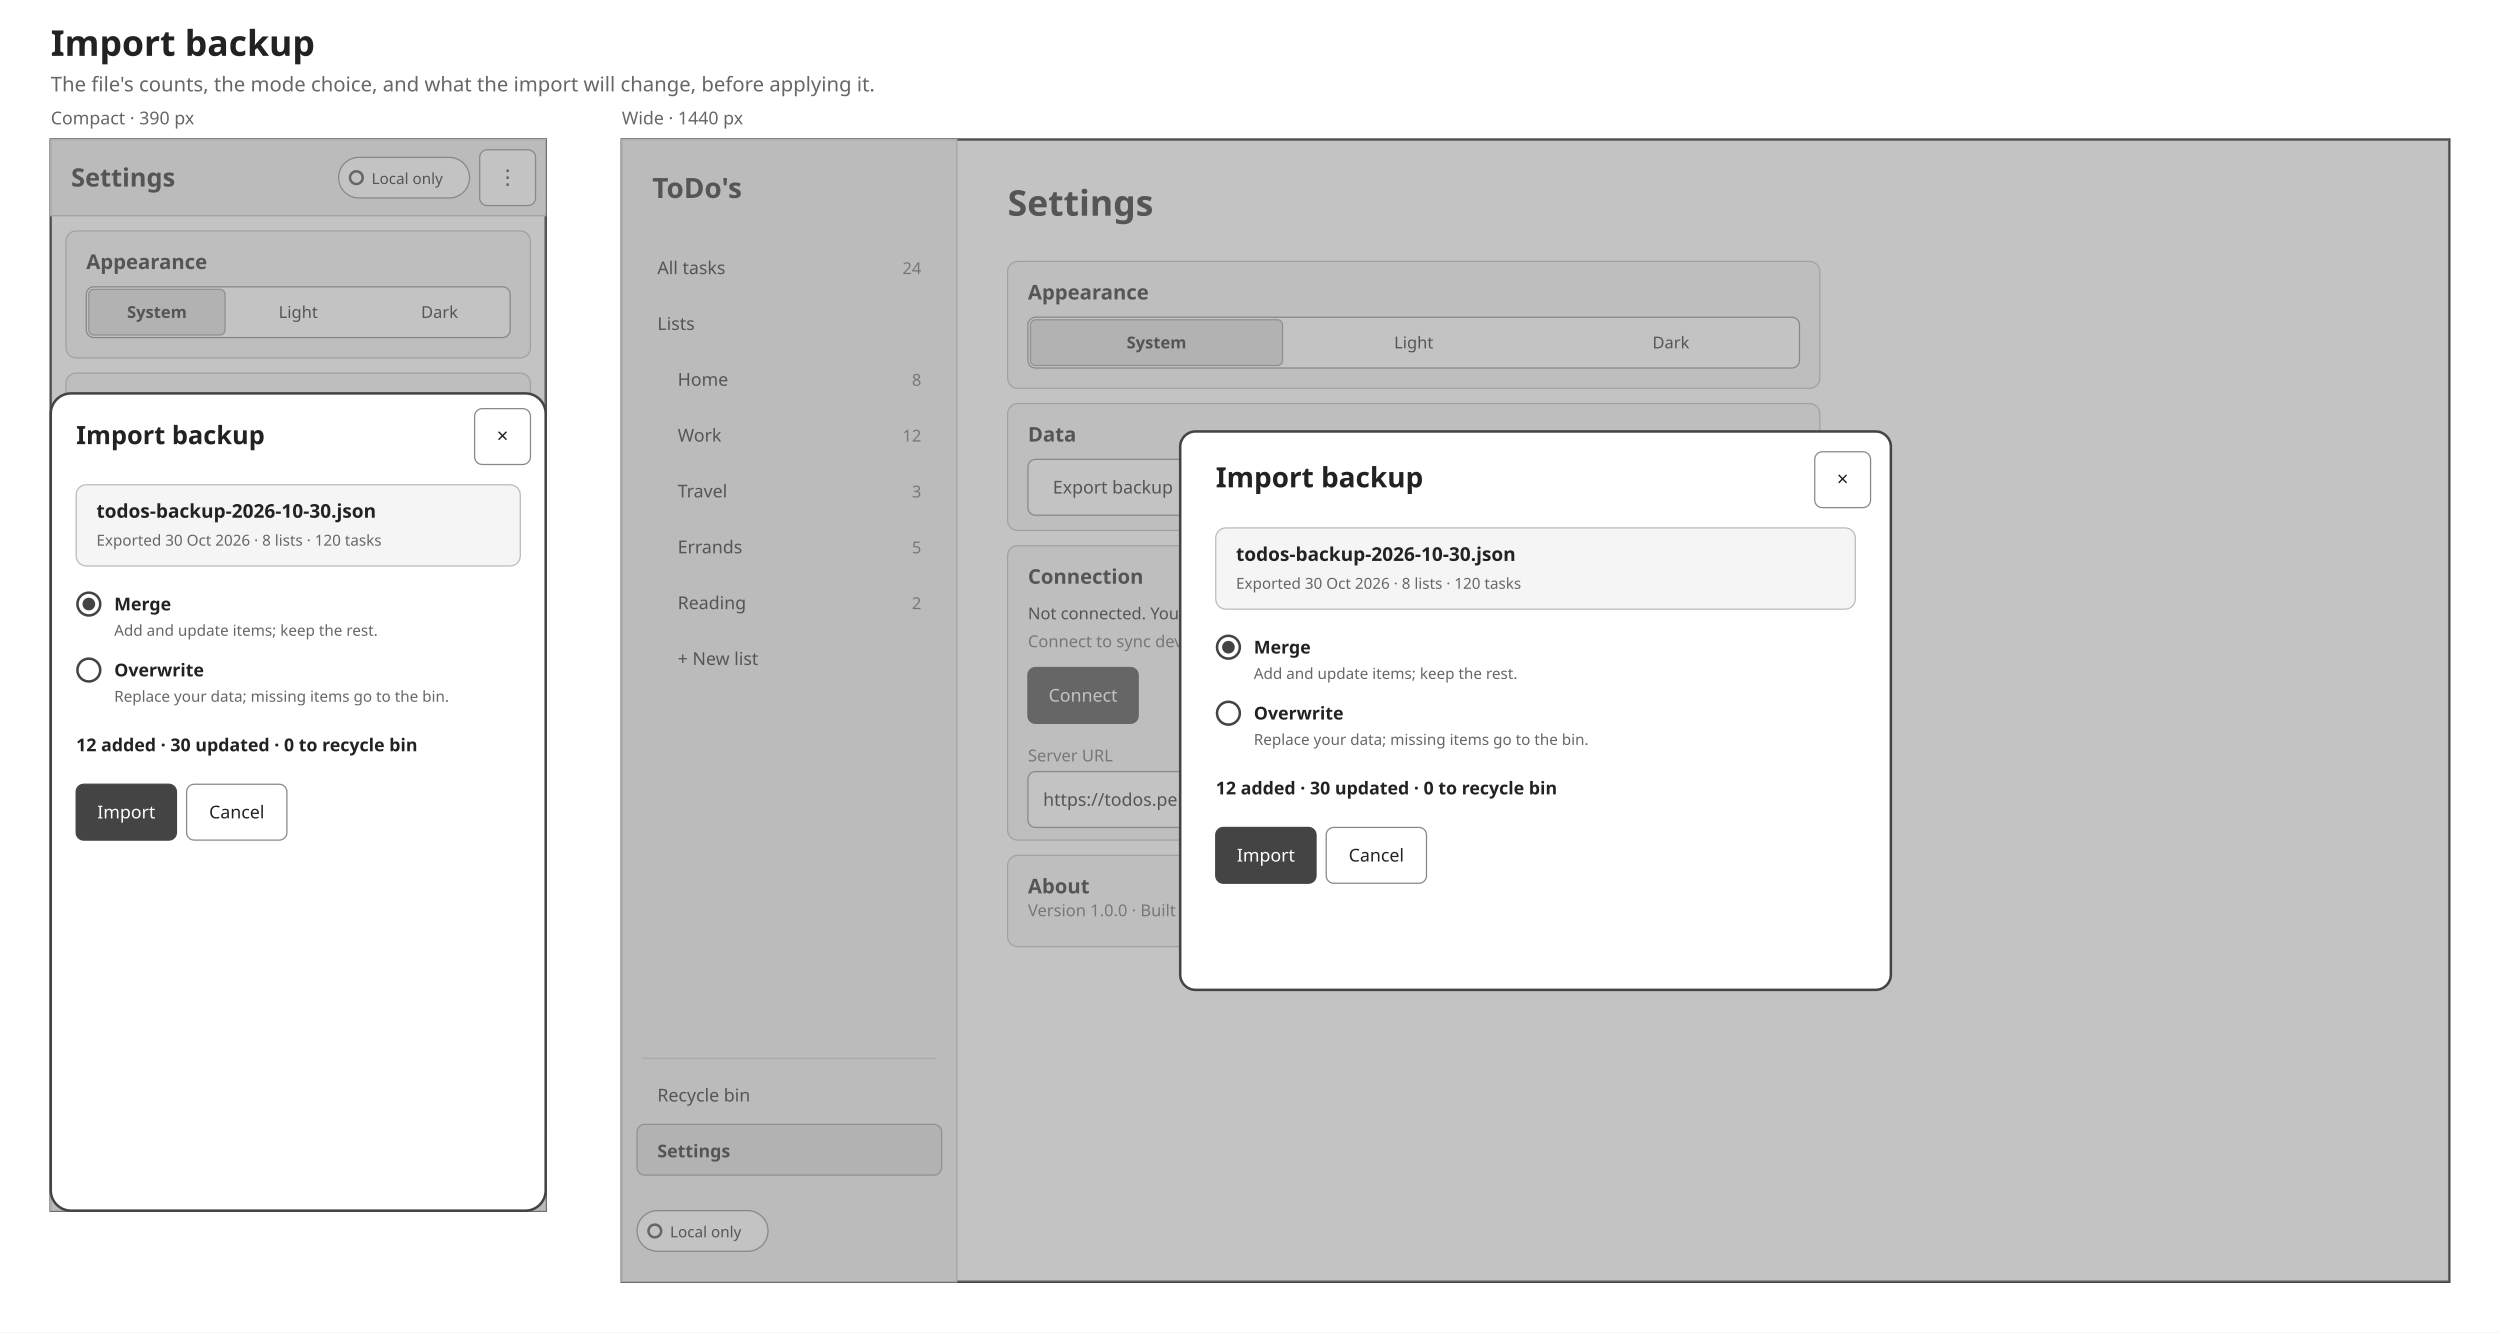
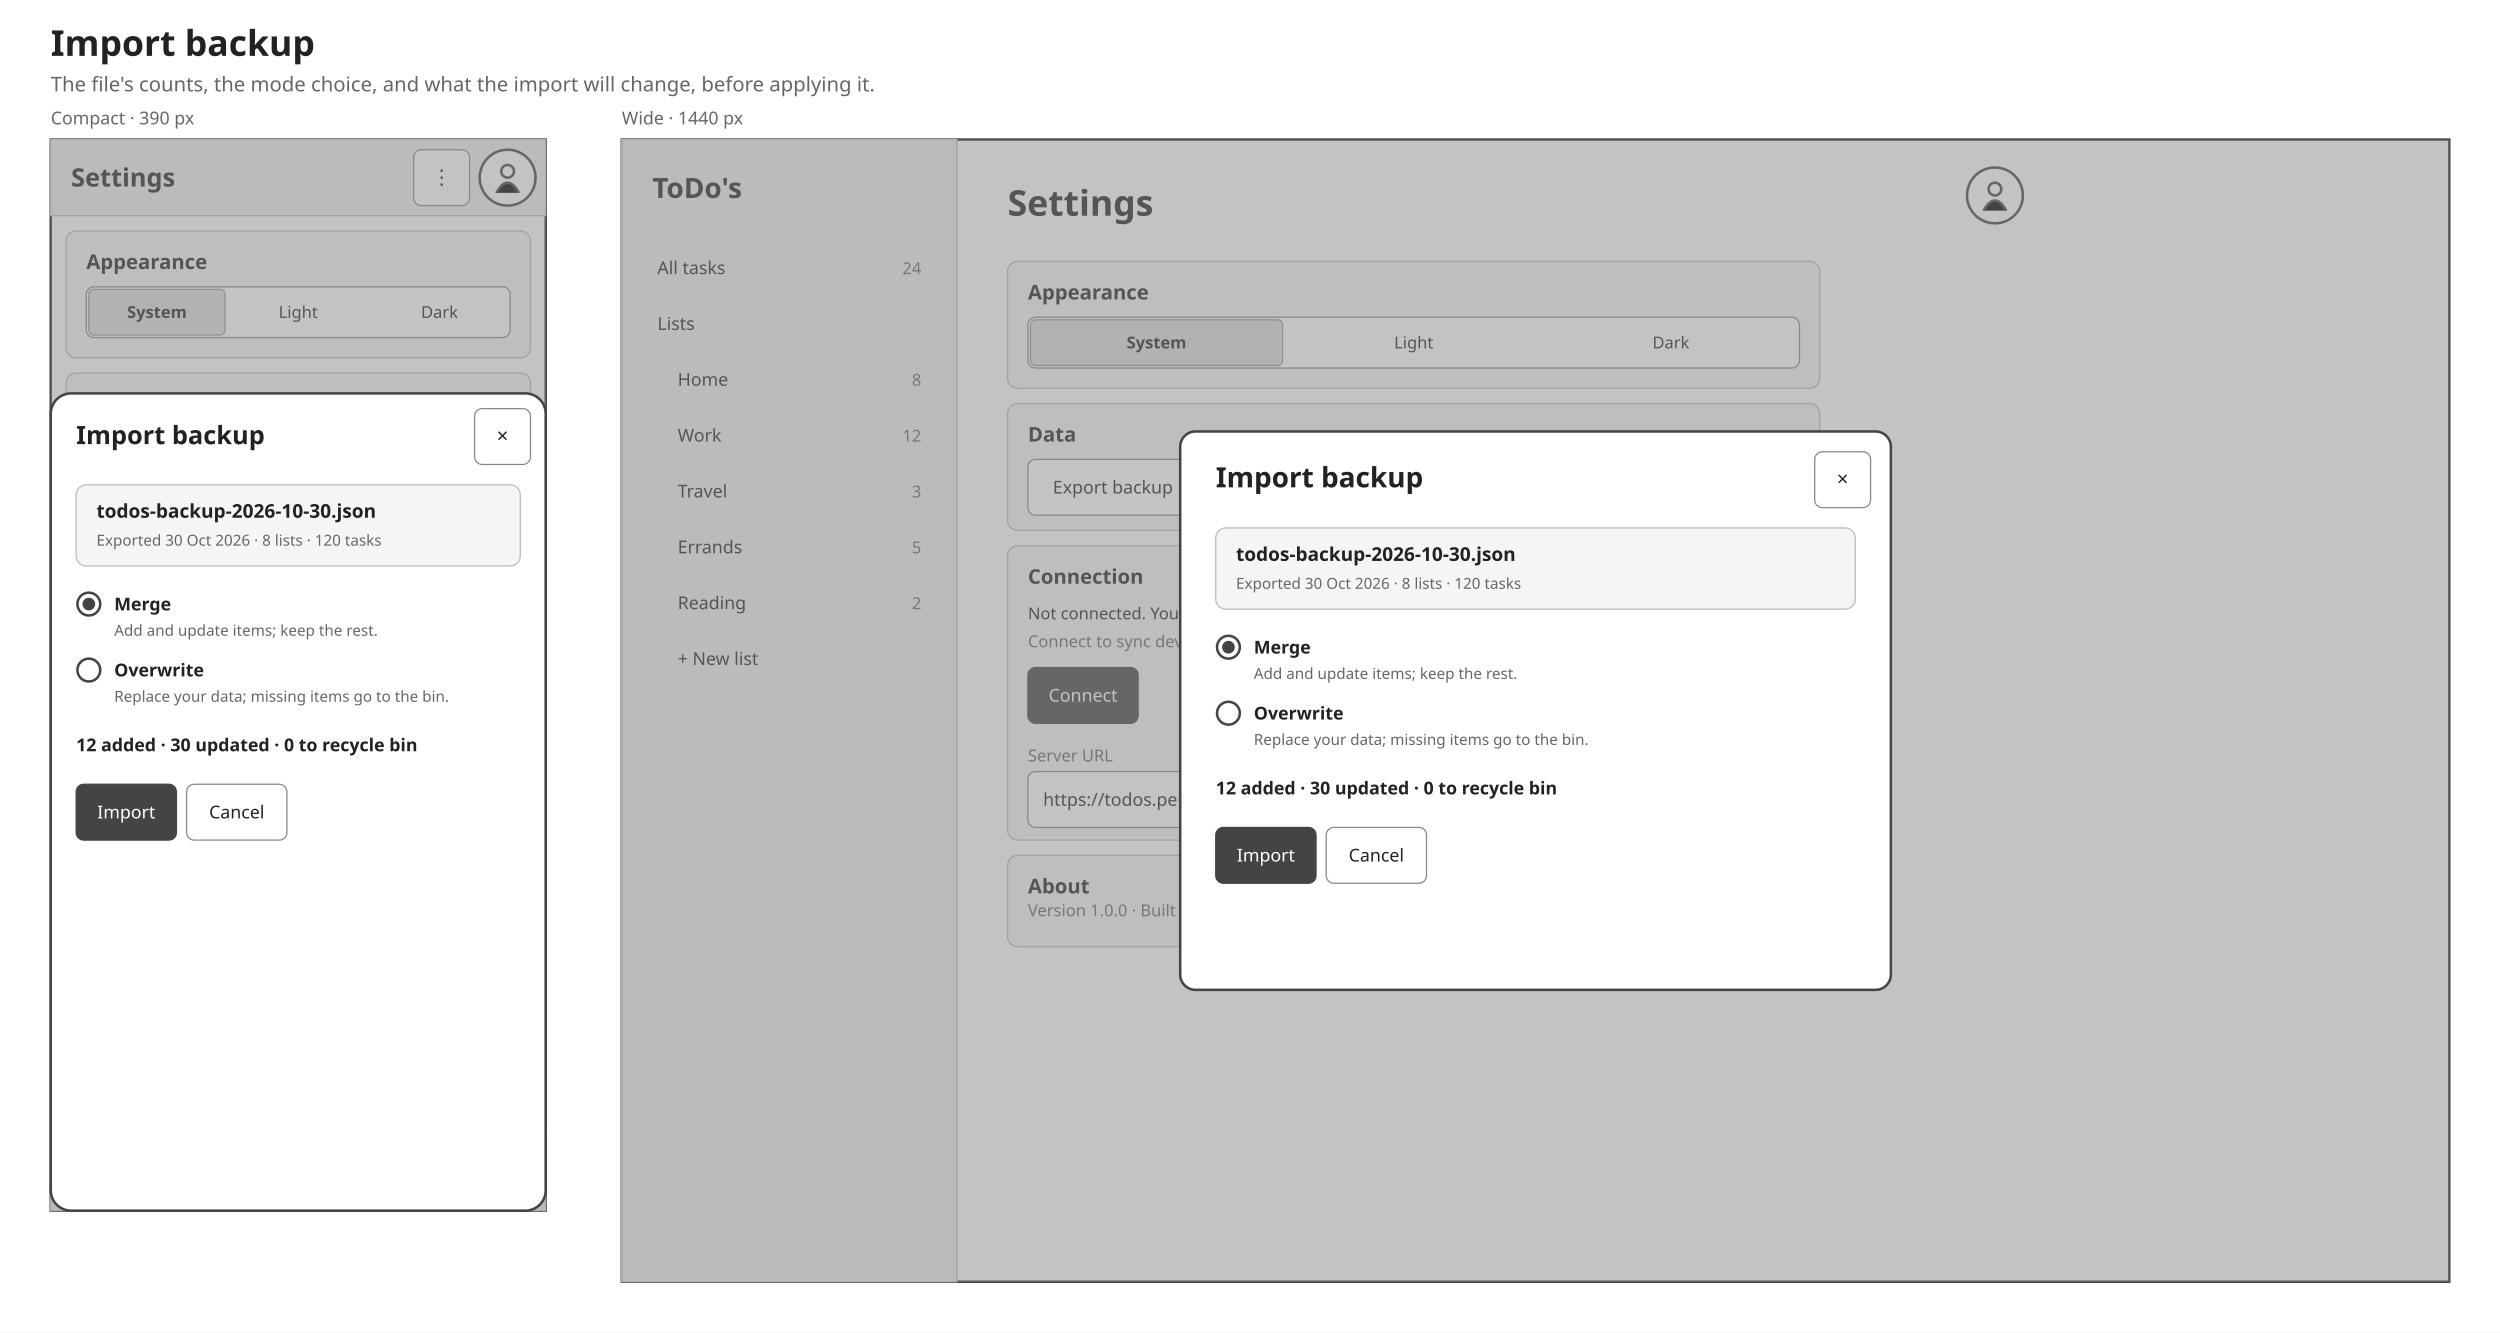
<svg xmlns="http://www.w3.org/2000/svg" width="1970" height="1050" viewBox="0 0 1970 1050">
  <style>
text { font-family: sans-serif; fill: #222222; }
.muted { fill: #666666; }
.on-primary { fill: #ffffff; }
.bold { font-weight: bold; }
rect.frame { fill: #ffffff; stroke: #444444; stroke-width: 2; }
.bar { fill: #eeeeee; stroke: #bbbbbb; }
.box { fill: #f5f5f5; stroke: #bbbbbb; }
.control { fill: #ffffff; stroke: #888888; }
.disabled { fill: #f5f5f5; stroke: #cccccc; }
.primary { fill: #444444; stroke: #444444; }
.selected { fill: #dddddd; stroke: #999999; }
.chip { fill: #eeeeee; stroke: #cccccc; }
.signal { fill: #ffffff; stroke: #222222; stroke-width: 2; }
.scrim { fill: #888888; fill-opacity: 0.5; }
.rule { stroke: #cccccc; }
.drop { stroke: #222222; stroke-width: 3; }
.icon { fill: #ffffff; stroke: #444444; stroke-width: 2; }
.icon-fill { fill: #444444; stroke: #444444; stroke-width: 2; }
.icon-mark { fill: none; stroke: #ffffff; stroke-width: 2; }
.icon-line { stroke: #444444; stroke-width: 2; }
+ .icon-line-open { fill: none; stroke: #444444; stroke-width: 2; stroke-linecap: round; stroke-linejoin: round; }
  </style>
  <rect x="0" y="0" width="1970" height="1050" fill="#ffffff" />
  <text x="40" y="44" font-size="28" class="bold">Import backup</text>
  <text x="40" y="72" font-size="16" class="muted">The file's counts, the mode choice, and what the import will change, before applying it.</text>
  <text x="40" y="98" font-size="14" class="muted">Compact · 390 px</text>
  <text x="490" y="98" font-size="14" class="muted">Wide · 1440 px</text>
  <g class="frame" data-width="390" data-height="844" transform="translate(40 110)">
    <rect x="0" y="0" width="390" height="844" rx="0" class="frame" />
    <rect x="0" y="0" width="390" height="60" rx="0" class="bar" />
-     <rect x="338" y="8" width="44" height="44" rx="6" class="control" />
-     <text x="360" y="35" font-size="16" text-anchor="middle">⋮</text>
-     <rect x="226.8" y="14" width="103.2" height="32" rx="16" class="control" />
-     <circle cx="240.8" cy="30" r="5" class="icon" />
-     <text x="252.8" y="35" font-size="12">Local only</text>
+     <circle cx="360" cy="30" r="22" class="icon" />
+     <circle cx="360" cy="25" r="5" class="icon" />
+     <path d="M 351 42 Q 360 26 369 42" class="icon-line" />
+     <rect x="286" y="8" width="44" height="44" rx="6" class="control" />
+     <text x="308" y="35" font-size="16" text-anchor="middle">⋮</text>
    <text x="16" y="37" font-size="20" class="bold">Settings</text>
    <rect x="12" y="72" width="366" height="100" rx="8" class="box" />
    <text x="28" y="102" font-size="16" class="bold">Appearance</text>
    <rect x="28" y="116" width="334" height="40" rx="6" class="control" />
    <rect x="30" y="118" width="107.333" height="36" rx="4" class="selected" />
    <text x="83.667" y="140.55" font-size="13" class="bold" text-anchor="middle">System</text>
    <text x="195" y="140.55" font-size="13" text-anchor="middle">Light</text>
    <text x="306.333" y="140.55" font-size="13" text-anchor="middle">Dark</text>
    <rect x="12" y="184" width="366" height="100" rx="8" class="box" />
    <text x="28" y="214" font-size="16" class="bold">Data</text>
    <rect x="28" y="228" width="133.92" height="44" rx="6" class="control" />
    <text x="94.96" y="254.9" font-size="14" text-anchor="middle">Export backup</text>
    <rect x="169.92" y="228" width="133.92" height="44" rx="6" class="control" />
    <text x="236.88" y="254.9" font-size="14" text-anchor="middle">Import backup</text>
    <rect x="12" y="296" width="366" height="232" rx="8" class="box" />
    <text x="28" y="326" font-size="16" class="bold">Connection</text>
    <text x="28" y="354" font-size="13">Not connected. Your data stays on this device.</text>
    <text x="28" y="376" font-size="13" class="muted">Connect to sync devices and share lists.</text>
    <rect x="28" y="392" width="86.88" height="44" rx="6" class="primary" />
    <text x="71.44" y="418.9" font-size="14" class="on-primary" text-anchor="middle">Connect</text>
    <text x="28" y="466" font-size="13" class="muted">Server URL</text>
    <rect x="28" y="474" width="334" height="44" rx="6" class="control" />
    <text x="40" y="501" font-size="14">https://todos.pellicciotta.com</text>
    <rect x="12" y="540" width="366" height="72" rx="8" class="box" />
    <text x="28" y="570" font-size="16" class="bold">About</text>
    <text x="28" y="588" font-size="13" class="muted">Version 1.0.0 · Built 3 Nov 2026</text>
    <rect x="0" y="780" width="390" height="64" rx="0" class="bar" />
-     <rect x="39.75" y="794" width="18" height="18" rx="3" class="icon" />
-     <text x="48.75" y="828" font-size="12" text-anchor="middle">Tasks</text>
-     <rect x="137.25" y="794" width="18" height="18" rx="3" class="icon" />
-     <text x="146.25" y="828" font-size="12" text-anchor="middle">Lists</text>
-     <rect x="234.75" y="794" width="18" height="18" rx="3" class="icon" />
-     <text x="243.75" y="828" font-size="12" text-anchor="middle">Bin</text>
-     <rect x="301.25" y="788" width="80" height="48" rx="24" class="selected" />
-     <rect x="332.25" y="794" width="18" height="18" rx="3" class="icon" />
-     <text x="341.25" y="828" font-size="12" class="bold" text-anchor="middle">Settings</text>
+     <rect x="88.5" y="794" width="18" height="18" rx="3" class="icon" />
+     <text x="97.5" y="828" font-size="12" text-anchor="middle">Tasks</text>
+     <rect x="283.5" y="794" width="18" height="18" rx="3" class="icon" />
+     <text x="292.5" y="828" font-size="12" text-anchor="middle">Lists</text>
    <rect x="0" y="0" width="390" height="844" rx="0" class="scrim" />
    <rect x="0" y="200" width="390" height="644" rx="16" class="frame" />
    <text x="20" y="240" font-size="20" class="bold">Import backup</text>
    <rect x="334" y="212" width="44" height="44" rx="6" class="control" />
    <text x="356" y="239" font-size="16" text-anchor="middle">×</text>
    <rect x="20" y="272" width="350" height="64" rx="8" class="box" />
    <text x="36" y="298" font-size="15" class="bold">todos-backup-2026-10-30.json</text>
    <text x="36" y="320" font-size="12" class="muted">Exported 30 Oct 2026 · 8 lists · 120 tasks</text>
    <circle cx="30" cy="366" r="9" class="icon" />
    <circle cx="30" cy="366" r="4" class="icon-fill" />
    <text x="50" y="371" font-size="14" class="bold">Merge</text>
    <text x="50" y="391" font-size="12" class="muted">Add and update items; keep the rest.</text>
    <circle cx="30" cy="418" r="9" class="icon" />
    <text x="50" y="423" font-size="14" class="bold">Overwrite</text>
    <text x="50" y="443" font-size="12" class="muted">Replace your data; missing items go to the bin.</text>
    <text x="20" y="482" font-size="14" class="bold">12 added · 30 updated · 0 to recycle bin</text>
    <rect x="20" y="508" width="79.04" height="44" rx="6" class="primary" />
    <text x="59.52" y="534.9" font-size="14" class="on-primary" text-anchor="middle">Import</text>
    <rect x="107.04" y="508" width="79.04" height="44" rx="6" class="control" />
    <text x="146.56" y="534.9" font-size="14" text-anchor="middle">Cancel</text>
  </g>
  <g class="frame" data-width="1440" data-height="900" transform="translate(490 110)">
    <rect x="0" y="0" width="1440" height="900" rx="0" class="frame" />
    <rect x="0" y="0" width="264" height="900" rx="0" class="bar" />
    <text x="24" y="46" font-size="22" class="bold">ToDo's</text>
    <text x="28" y="106" font-size="14">All tasks</text>
    <text x="236" y="106" font-size="13" class="muted" text-anchor="end">24</text>
    <text x="28" y="150" font-size="14">Lists</text>
    <text x="44" y="194" font-size="14">Home</text>
    <text x="236" y="194" font-size="13" class="muted" text-anchor="end">8</text>
    <text x="44" y="238" font-size="14">Work</text>
    <text x="236" y="238" font-size="13" class="muted" text-anchor="end">12</text>
    <text x="44" y="282" font-size="14">Travel</text>
    <text x="236" y="282" font-size="13" class="muted" text-anchor="end">3</text>
    <text x="44" y="326" font-size="14">Errands</text>
    <text x="236" y="326" font-size="13" class="muted" text-anchor="end">5</text>
    <text x="44" y="370" font-size="14">Reading</text>
    <text x="236" y="370" font-size="13" class="muted" text-anchor="end">2</text>
    <text x="44" y="414" font-size="14">+ New list</text>
-     <line x1="16" y1="724" x2="248" y2="724" class="rule" />
-     <text x="28" y="758" font-size="14">Recycle bin</text>
-     <rect x="12" y="776" width="240" height="40" rx="6" class="selected" />
-     <text x="28" y="802" font-size="14" class="bold">Settings</text>
-     <rect x="12" y="844" width="103.2" height="32" rx="16" class="control" />
-     <circle cx="26" cy="860" r="5" class="icon" />
-     <text x="38" y="865" font-size="12">Local only</text>
+     <circle cx="1082" cy="44" r="22" class="icon" />
+     <circle cx="1082" cy="39" r="5" class="icon" />
+     <path d="M 1073 56 Q 1082 40 1091 56" class="icon-line" />
    <text x="304" y="60" font-size="28" class="bold">Settings</text>
    <rect x="304" y="96" width="640" height="100" rx="8" class="box" />
    <text x="320" y="126" font-size="16" class="bold">Appearance</text>
    <rect x="320" y="140" width="608" height="40" rx="6" class="control" />
    <rect x="322" y="142" width="198.667" height="36" rx="4" class="selected" />
    <text x="421.333" y="164.55" font-size="13" class="bold" text-anchor="middle">System</text>
    <text x="624" y="164.55" font-size="13" text-anchor="middle">Light</text>
    <text x="826.667" y="164.55" font-size="13" text-anchor="middle">Dark</text>
    <rect x="304" y="208" width="640" height="100" rx="8" class="box" />
    <text x="320" y="238" font-size="16" class="bold">Data</text>
    <rect x="320" y="252" width="133.92" height="44" rx="6" class="control" />
    <text x="386.96" y="278.9" font-size="14" text-anchor="middle">Export backup</text>
    <rect x="461.92" y="252" width="133.92" height="44" rx="6" class="control" />
    <text x="528.88" y="278.9" font-size="14" text-anchor="middle">Import backup</text>
    <rect x="304" y="320" width="640" height="232" rx="8" class="box" />
    <text x="320" y="350" font-size="16" class="bold">Connection</text>
    <text x="320" y="378" font-size="13">Not connected. Your data stays on this device.</text>
    <text x="320" y="400" font-size="13" class="muted">Connect to sync devices and share lists.</text>
    <rect x="320" y="416" width="86.88" height="44" rx="6" class="primary" />
    <text x="363.44" y="442.9" font-size="14" class="on-primary" text-anchor="middle">Connect</text>
    <text x="320" y="490" font-size="13" class="muted">Server URL</text>
    <rect x="320" y="498" width="608" height="44" rx="6" class="control" />
    <text x="332" y="525" font-size="14">https://todos.pellicciotta.com</text>
    <rect x="304" y="564" width="640" height="72" rx="8" class="box" />
    <text x="320" y="594" font-size="16" class="bold">About</text>
    <text x="320" y="612" font-size="13" class="muted">Version 1.0.0 · Built 3 Nov 2026</text>
    <rect x="0" y="0" width="1440" height="900" rx="0" class="scrim" />
    <rect x="440" y="230" width="560" height="440" rx="12" class="frame" />
    <text x="468" y="274" font-size="22" class="bold">Import backup</text>
    <rect x="940" y="246" width="44" height="44" rx="6" class="control" />
    <text x="962" y="273" font-size="16" text-anchor="middle">×</text>
    <rect x="468" y="306" width="504" height="64" rx="8" class="box" />
    <text x="484" y="332" font-size="15" class="bold">todos-backup-2026-10-30.json</text>
    <text x="484" y="354" font-size="12" class="muted">Exported 30 Oct 2026 · 8 lists · 120 tasks</text>
    <circle cx="478" cy="400" r="9" class="icon" />
    <circle cx="478" cy="400" r="4" class="icon-fill" />
    <text x="498" y="405" font-size="14" class="bold">Merge</text>
    <text x="498" y="425" font-size="12" class="muted">Add and update items; keep the rest.</text>
    <circle cx="478" cy="452" r="9" class="icon" />
    <text x="498" y="457" font-size="14" class="bold">Overwrite</text>
    <text x="498" y="477" font-size="12" class="muted">Replace your data; missing items go to the bin.</text>
    <text x="468" y="516" font-size="14" class="bold">12 added · 30 updated · 0 to recycle bin</text>
    <rect x="468" y="542" width="79.04" height="44" rx="6" class="primary" />
    <text x="507.52" y="568.9" font-size="14" class="on-primary" text-anchor="middle">Import</text>
    <rect x="555.04" y="542" width="79.04" height="44" rx="6" class="control" />
    <text x="594.56" y="568.9" font-size="14" text-anchor="middle">Cancel</text>
  </g>
</svg>
